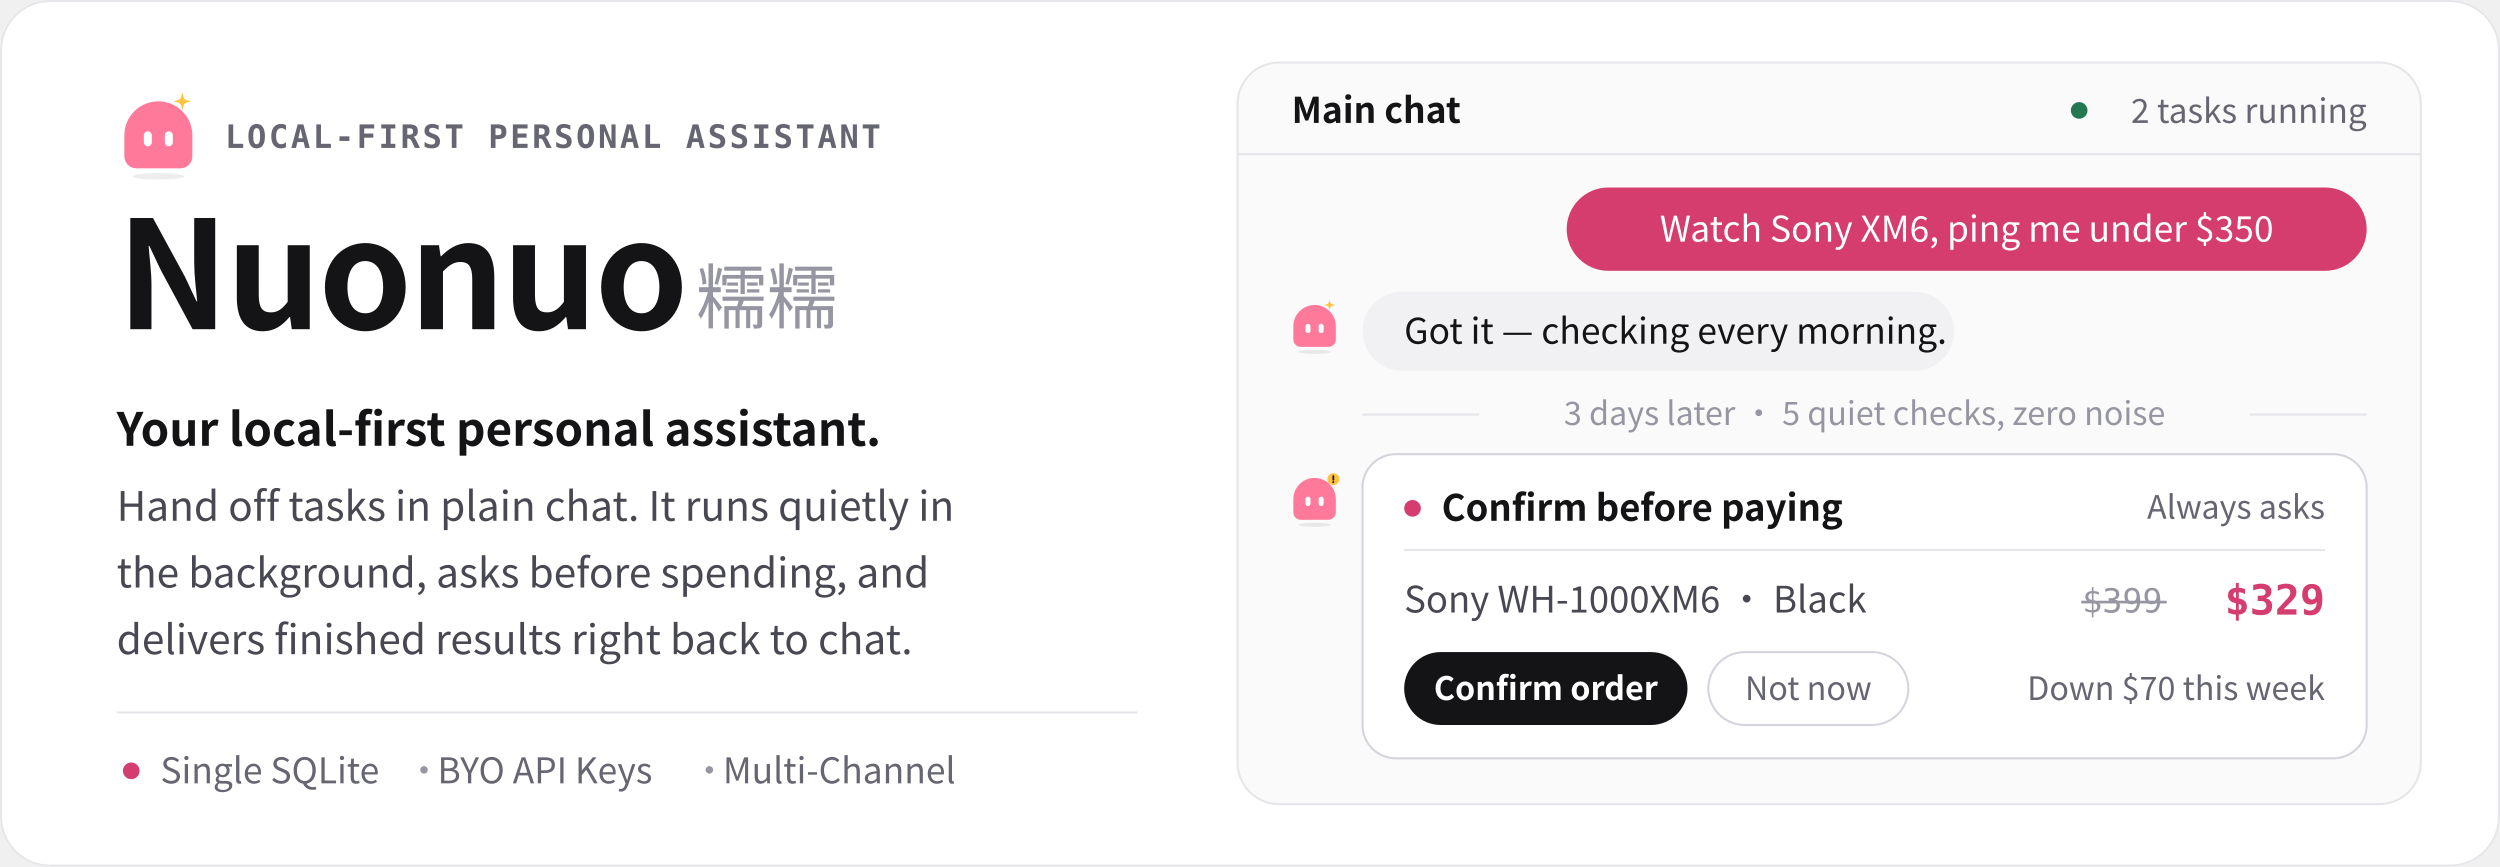
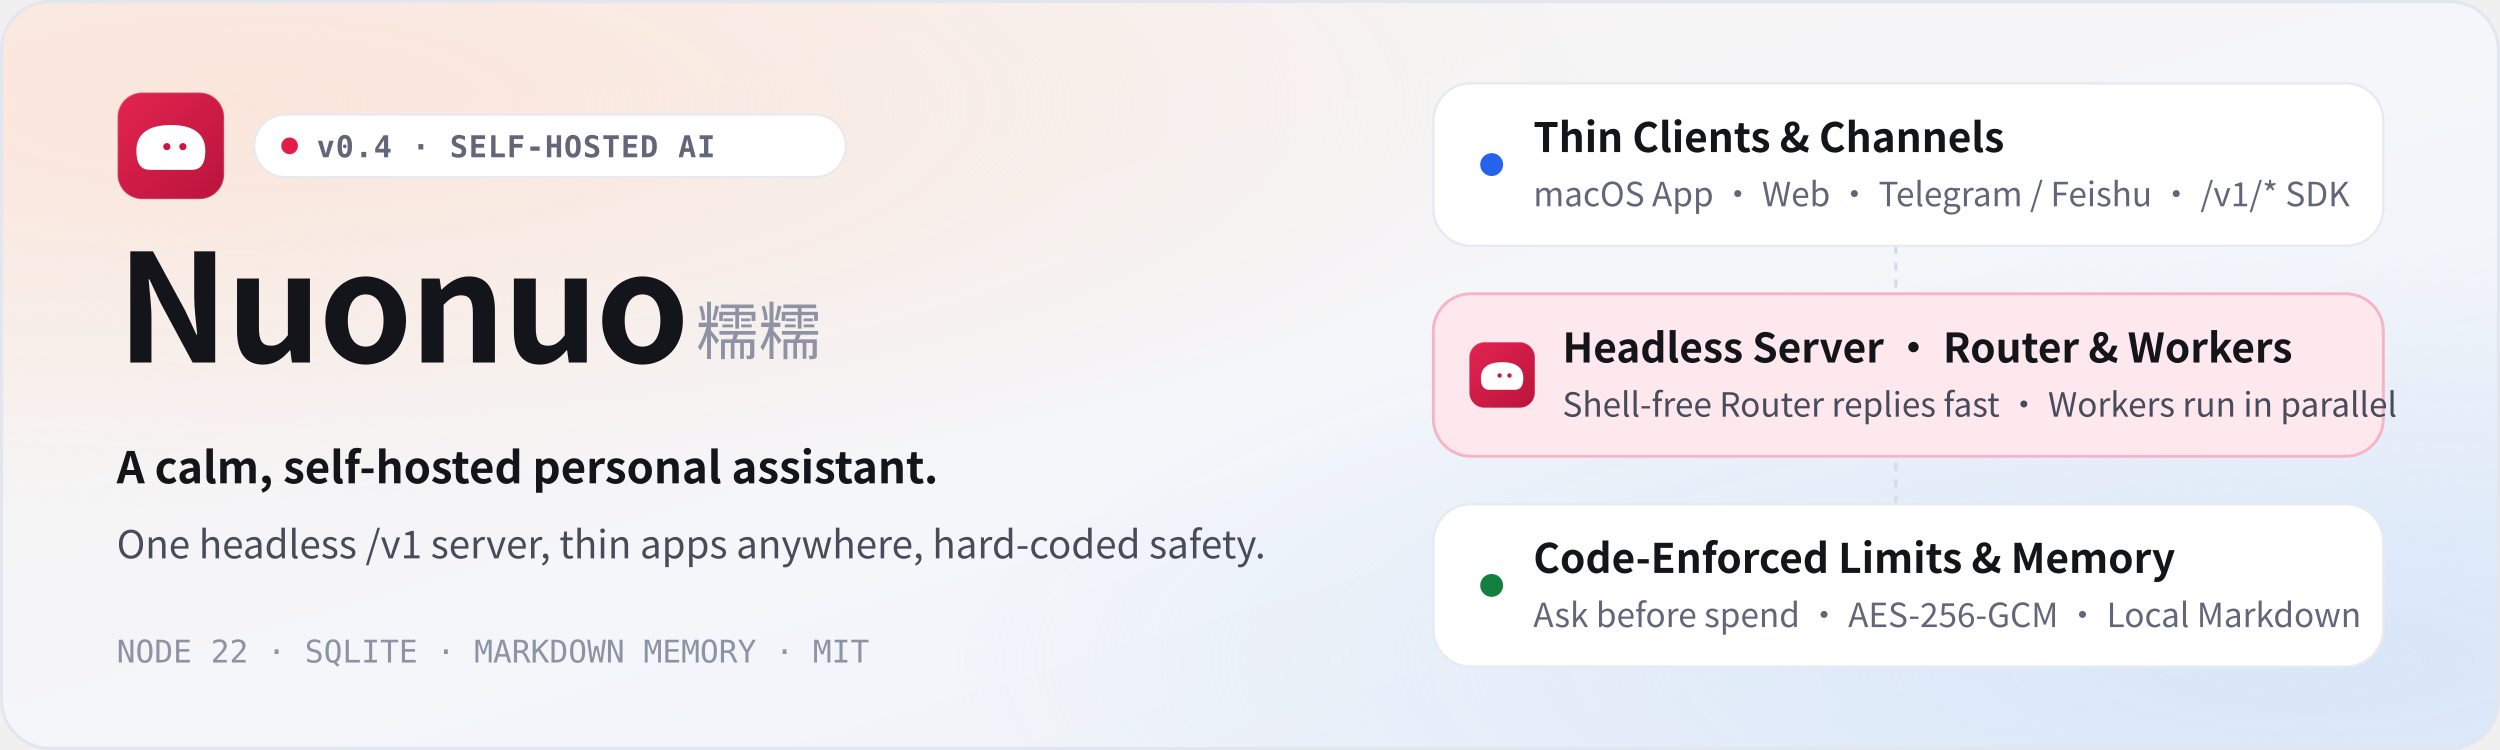
- <svg xmlns="http://www.w3.org/2000/svg" width="1200" height="416" viewBox="0 0 1200 416" role="img" aria-labelledby="title desc">
-   <rect width="1200" height="416" rx="24" fill="#FFFFFF" />
-   <rect x="0.5" y="0.5" width="1199" height="415" rx="23.5" fill="none" stroke="#E6E6EA" />
+ <svg xmlns="http://www.w3.org/2000/svg" width="1200" height="360" viewBox="0 0 1200 360" role="img" aria-labelledby="title desc">
+   <defs>
+     <linearGradient id="hero-en-light-bg" x1="0" y1="0" x2="1" y2="1">
+       <stop offset="0%" stop-color="#F8F2EE" />
+       <stop offset="54%" stop-color="#F4F6FA" />
+       <stop offset="100%" stop-color="#EAF0F8" />
+     </linearGradient>
+     <radialGradient id="hero-en-light-g1" cx="10%" cy="14%" r="54%">
+       <stop offset="0%" stop-color="#FBE4D8" stop-opacity="0.88" />
+       <stop offset="100%" stop-color="#FBE4D8" stop-opacity="0" />
+     </radialGradient>
+     <radialGradient id="hero-en-light-g2" cx="92%" cy="88%" r="54%">
+       <stop offset="0%" stop-color="#D4E4F9" stop-opacity="0.82" />
+       <stop offset="100%" stop-color="#D4E4F9" stop-opacity="0" />
+     </radialGradient>
+     <linearGradient id="hero-en-light-brand" x1="0" y1="0" x2="1" y2="1">
+       <stop offset="0%" stop-color="#E32450" />
+       <stop offset="100%" stop-color="#B9143C" />
+     </linearGradient>
+     <clipPath id="hero-en-light-clip">
+       <rect width="1200" height="360" rx="24" />
+     </clipPath>
+   </defs>
+   <g clip-path="url(#hero-en-light-clip)">
+     <rect width="1200" height="360" fill="url(#hero-en-light-bg)" />
+     <rect width="1200" height="360" fill="url(#hero-en-light-g1)" />
+     <rect width="1200" height="360" fill="url(#hero-en-light-g2)" />
+   </g>
+   <rect x="0.75" y="0.75" width="1198.5" height="358.5" rx="23.25" fill="none" stroke="#E2E6EF" stroke-width="1.5" />
  <g id="title-block">
-     <g transform="translate(52 40) scale(0.48)">
-       <ellipse cx="50" cy="93" rx="26" ry="3.2" fill="#141416" opacity="0.08" />
-       <path d="M16 52 A34 34 0 0 1 84 52 V73 A12 12 0 0 1 72 85 H28 A12 12 0 0 1 16 73 Z" fill="#FF7A9A" />
-       <rect x="35.5" y="48" width="8" height="15" rx="4" fill="#FFFFFF" />
-       <rect x="56.5" y="48" width="8" height="15" rx="4" fill="#FFFFFF" />
-       <path d="M74 9 C75.6 16.4 75.6 16.4 83 18 C75.6 19.6 75.6 19.6 74 27 C72.4 19.6 72.4 19.6 65 18 C72.4 16.4 72.4 16.4 74 9 Z" fill="#FFC23D" />
+     <g transform="translate(56 44) scale(0.52)">
+       <rect x="0.75" y="0.75" width="98.5" height="98.5" rx="22.8" fill="url(#hero-en-light-brand)" stroke="rgba(255,255,255,0.24)" stroke-width="1.5" />
+       <g transform="translate(13 13) scale(0.74)">
+         <path d="M 24 80 C 11 80 7 70 7 56 C 7 35 22 24 50 24 C 78 24 93 35 93 56 C 93 70 89 80 76 80 Z" fill="#FFFFFF" />
+         <circle cx="45" cy="51" r="4.5" fill="#C81742" />
+         <circle cx="65" cy="51" r="4.5" fill="#C81742" />
+       </g>
    </g>
-     <text x="108" y="71" font-family="ui-monospace, SFMono-Regular, Menlo, Consolas, monospace" font-size="15.5" font-weight="600" letter-spacing="1.2" fill="#666672">LOCAL-FIRST PERSONAL ASSISTANT</text>
-     <text x="56" y="158" font-family="-apple-system, BlinkMacSystemFont, 'Segoe UI', 'PingFang SC', 'Hiragino Sans GB', 'Noto Sans CJK SC', 'Microsoft YaHei', sans-serif" font-size="72" font-weight="800" letter-spacing="-1.5" fill="#141416">Nuonuo</text>
-     <text x="334" y="155" font-family="-apple-system, BlinkMacSystemFont, 'Segoe UI', 'PingFang SC', 'Hiragino Sans GB', 'Noto Sans CJK SC', 'Microsoft YaHei', sans-serif" font-size="34" font-weight="500" fill="#9696A2">糯糯</text>
-     <text x="56" y="214" font-family="-apple-system, BlinkMacSystemFont, 'Segoe UI', 'PingFang SC', 'Hiragino Sans GB', 'Noto Sans CJK SC', 'Microsoft YaHei', sans-serif" font-size="22" font-weight="600" fill="#141416">Your local-first personal assistant.</text>
-     <text x="56" y="250" font-family="-apple-system, BlinkMacSystemFont, 'Segoe UI', 'PingFang SC', 'Hiragino Sans GB', 'Noto Sans CJK SC', 'Microsoft YaHei', sans-serif" font-size="19.5" fill="#484852">Hand off tasks in plain chat. It runs quietly in</text>
-     <text x="56" y="282" font-family="-apple-system, BlinkMacSystemFont, 'Segoe UI', 'PingFang SC', 'Hiragino Sans GB', 'Noto Sans CJK SC', 'Microsoft YaHei', sans-serif" font-size="19.5" fill="#484852">the background, asks before spending, and</text>
-     <text x="56" y="314" font-family="-apple-system, BlinkMacSystemFont, 'Segoe UI', 'PingFang SC', 'Hiragino Sans GB', 'Noto Sans CJK SC', 'Microsoft YaHei', sans-serif" font-size="19.5" fill="#484852">delivers finished results right back to chat.</text>
-     <line x1="56" y1="342" x2="546" y2="342" stroke="#E6E6EA" stroke-width="1" />
-     <circle cx="63" cy="370" r="4" fill="#D43D6D" />
-     <text x="77" y="376" font-family="-apple-system, BlinkMacSystemFont, 'Segoe UI', 'PingFang SC', 'Hiragino Sans GB', 'Noto Sans CJK SC', 'Microsoft YaHei', sans-serif" font-size="17" font-weight="500" fill="#666672">Single SQLite</text>
-     <text x="195" y="376" font-family="-apple-system, BlinkMacSystemFont, 'Segoe UI', 'PingFang SC', 'Hiragino Sans GB', 'Noto Sans CJK SC', 'Microsoft YaHei', sans-serif" font-size="17" fill="#9696A2">·</text>
-     <text x="210" y="376" font-family="-apple-system, BlinkMacSystemFont, 'Segoe UI', 'PingFang SC', 'Hiragino Sans GB', 'Noto Sans CJK SC', 'Microsoft YaHei', sans-serif" font-size="17" font-weight="500" fill="#666672">BYO API Keys</text>
-     <text x="332" y="376" font-family="-apple-system, BlinkMacSystemFont, 'Segoe UI', 'PingFang SC', 'Hiragino Sans GB', 'Noto Sans CJK SC', 'Microsoft YaHei', sans-serif" font-size="17" fill="#9696A2">·</text>
-     <text x="347" y="376" font-family="-apple-system, BlinkMacSystemFont, 'Segoe UI', 'PingFang SC', 'Hiragino Sans GB', 'Noto Sans CJK SC', 'Microsoft YaHei', sans-serif" font-size="17" font-weight="500" fill="#666672">Multi-Channel</text>
+     <rect x="122" y="55" width="284" height="30" rx="15" fill="#FFFFFF" stroke="#E6E9F0" />
+     <circle cx="139" cy="70" r="4" fill="#E11D48" />
+     <text x="152" y="75.5" font-family="ui-monospace, SFMono-Regular, Menlo, Consolas, monospace" font-size="14.5" font-weight="600" letter-spacing="0.4" fill="#616678">v0.4 · SELF-HOSTED AI</text>
+     <text x="56" y="174" font-family="-apple-system, BlinkMacSystemFont, 'Segoe UI', 'PingFang SC', 'Hiragino Sans GB', 'Noto Sans CJK SC', 'Microsoft YaHei', sans-serif" font-size="72" font-weight="800" letter-spacing="-1.4" fill="#14151B">Nuonuo</text>
+     <text x="334" y="170" font-family="-apple-system, BlinkMacSystemFont, 'Segoe UI', 'PingFang SC', 'Hiragino Sans GB', 'Noto Sans CJK SC', 'Microsoft YaHei', sans-serif" font-size="30" font-weight="500" fill="#8D93A5">糯糯</text>
+     <text x="56" y="232" font-family="-apple-system, BlinkMacSystemFont, 'Segoe UI', 'PingFang SC', 'Hiragino Sans GB', 'Noto Sans CJK SC', 'Microsoft YaHei', sans-serif" font-size="21" font-weight="600" fill="#14151B">A calm, self-hosted personal assistant.</text>
+     <text x="56" y="268" font-family="-apple-system, BlinkMacSystemFont, 'Segoe UI', 'PingFang SC', 'Hiragino Sans GB', 'Noto Sans CJK SC', 'Microsoft YaHei', sans-serif" font-size="18.5" fill="#474B5A">One headless /v1 server, thin apps anywhere, hard-coded safety.</text>
+     <text x="56" y="318" font-family="ui-monospace, SFMono-Regular, Menlo, Consolas, monospace" font-size="15" font-weight="500" fill="#8D93A5">NODE 22  ·  SQLITE  ·  MARKDOWN MEMORY  ·  MIT</text>
  </g>
-   <g id="window-specimen">
-     <rect x="594" y="30" width="568" height="356" rx="20" fill="#FAFAFA" stroke="#E6E6EA" />
-     <line x1="594" y1="74" x2="1162" y2="74" stroke="#E6E6EA" />
-     <text x="620" y="59" font-family="-apple-system, BlinkMacSystemFont, 'Segoe UI', 'PingFang SC', 'Hiragino Sans GB', 'Noto Sans CJK SC', 'Microsoft YaHei', sans-serif" font-size="17" font-weight="600" fill="#141416">Main chat</text>
-     <circle cx="998" cy="53" r="4" fill="#237852" />
-     <text x="1136" y="59" text-anchor="end" font-family="-apple-system, BlinkMacSystemFont, 'Segoe UI', 'PingFang SC', 'Hiragino Sans GB', 'Noto Sans CJK SC', 'Microsoft YaHei', sans-serif" font-size="16" fill="#666672">2 tasks running</text>
-     <rect x="752" y="90" width="384" height="40" rx="20" fill="#D43D6D" />
-     <text x="944" y="116" text-anchor="middle" font-family="-apple-system, BlinkMacSystemFont, 'Segoe UI', 'PingFang SC', 'Hiragino Sans GB', 'Noto Sans CJK SC', 'Microsoft YaHei', sans-serif" font-size="17" font-weight="500" fill="#FFFFFF">Watch Sony XM6, ping me under $350</text>
-     <g transform="translate(616 141) scale(0.3)">
-       <ellipse cx="50" cy="93" rx="26" ry="3.2" fill="#141416" opacity="0.08" />
-       <path d="M16 52 A34 34 0 0 1 84 52 V73 A12 12 0 0 1 72 85 H28 A12 12 0 0 1 16 73 Z" fill="#FF7A9A" />
-       <rect x="35.5" y="48" width="8" height="15" rx="4" fill="#FFFFFF" />
-       <rect x="56.5" y="48" width="8" height="15" rx="4" fill="#FFFFFF" />
-       <path d="M74 9 C75.6 16.4 75.6 16.4 83 18 C75.6 19.6 75.6 19.6 74 27 C72.4 19.6 72.4 19.6 65 18 C72.4 16.4 72.4 16.4 74 9 Z" fill="#FFC23D" />
+   <g id="ceramic-topology">
+     <line x1="910" y1="86" x2="910" y2="274" stroke="#D5DAE5" stroke-width="1.5" stroke-dasharray="4 4" />
+     <rect x="688" y="40" width="456" height="78" rx="18" fill="#FFFFFF" stroke="#E7EAF1" stroke-width="1.2" />
+     <circle cx="716" cy="79" r="5.5" fill="#2563EB" />
+     <text x="736" y="73" font-family="-apple-system, BlinkMacSystemFont, 'Segoe UI', 'PingFang SC', 'Hiragino Sans GB', 'Noto Sans CJK SC', 'Microsoft YaHei', sans-serif" font-size="19.5" font-weight="700" fill="#14151B">Thin Clients &amp; Channels</text>
+     <text x="736" y="99" font-family="-apple-system, BlinkMacSystemFont, 'Segoe UI', 'PingFang SC', 'Hiragino Sans GB', 'Noto Sans CJK SC', 'Microsoft YaHei', sans-serif" font-size="16" fill="#616678">macOS App · Web · Telegram / Feishu · /v1/* SDK</text>
+     <rect x="688" y="141" width="456" height="78" rx="18" fill="#FDE8EE" stroke="#F7B4C6" stroke-width="1.4" />
+     <g transform="translate(705 164) scale(0.32)">
+       <rect x="0.75" y="0.75" width="98.5" height="98.5" rx="22.8" fill="url(#hero-en-light-brand)" stroke="rgba(255,255,255,0.24)" stroke-width="1.5" />
+       <g transform="translate(13 13) scale(0.74)">
+         <path d="M 24 80 C 11 80 7 70 7 56 C 7 35 22 24 50 24 C 78 24 93 35 93 56 C 93 70 89 80 76 80 Z" fill="#FFFFFF" />
+         <circle cx="45" cy="51" r="4.5" fill="#C81742" />
+         <circle cx="65" cy="51" r="4.5" fill="#C81742" />
+       </g>
    </g>
-     <rect x="654" y="140" width="284" height="38" rx="19" fill="#F1F1F4" />
-     <text x="674" y="165" font-family="-apple-system, BlinkMacSystemFont, 'Segoe UI', 'PingFang SC', 'Hiragino Sans GB', 'Noto Sans CJK SC', 'Microsoft YaHei', sans-serif" font-size="17" fill="#141416">Got it — checking every morning.</text>
-     <line x1="654" y1="199" x2="710" y2="199" stroke="#E6E6EA" />
-     <text x="895" y="204" text-anchor="middle" font-family="-apple-system, BlinkMacSystemFont, 'Segoe UI', 'PingFang SC', 'Hiragino Sans GB', 'Noto Sans CJK SC', 'Microsoft YaHei', sans-serif" font-size="15.5" fill="#9696A2">3 days later · 5 quiet checks, zero noise</text>
-     <line x1="1080" y1="199" x2="1136" y2="199" stroke="#E6E6EA" />
-     <g transform="translate(616 224) scale(0.3)">
-       <ellipse cx="50" cy="93" rx="26" ry="3.2" fill="#141416" opacity="0.08" />
-       <path d="M16 52 A34 34 0 0 1 84 52 V73 A12 12 0 0 1 72 85 H28 A12 12 0 0 1 16 73 Z" fill="#FF7A9A" />
-       <rect x="35.5" y="48" width="8" height="15" rx="4" fill="#FFFFFF" />
-       <rect x="56.5" y="48" width="8" height="15" rx="4" fill="#FFFFFF" />
-       <circle cx="80" cy="20" r="9.5" fill="#FFC23D" />
-       <path d="M80 15 L80 21" stroke="#14152B" stroke-width="2.8" stroke-linecap="round" />
-       <circle cx="80" cy="24.8" r="1.6" fill="#14152B" />
-     </g>
-     <rect x="654" y="218" width="482" height="146" rx="16" fill="#FFFFFF" stroke="#D4D4DC" />
-     <circle cx="678" cy="244" r="4" fill="#D43D6D" />
-     <text x="692" y="250" font-family="-apple-system, BlinkMacSystemFont, 'Segoe UI', 'PingFang SC', 'Hiragino Sans GB', 'Noto Sans CJK SC', 'Microsoft YaHei', sans-serif" font-size="17.5" font-weight="700" fill="#141416">Confirm before paying</text>
-     <text x="1116" y="249" text-anchor="end" font-family="-apple-system, BlinkMacSystemFont, 'Segoe UI', 'PingFang SC', 'Hiragino Sans GB', 'Noto Sans CJK SC', 'Microsoft YaHei', sans-serif" font-size="15.5" fill="#666672">Always asks</text>
-     <line x1="674" y1="264" x2="1116" y2="264" stroke="#E6E6EA" />
-     <text x="674" y="294" font-family="-apple-system, BlinkMacSystemFont, 'Segoe UI', 'PingFang SC', 'Hiragino Sans GB', 'Noto Sans CJK SC', 'Microsoft YaHei', sans-serif" font-size="17.5" fill="#484852">Sony WH-1000XM6 · Black</text>
-     <text x="1038" y="294" text-anchor="end" font-family="ui-monospace, SFMono-Regular, Menlo, Consolas, monospace" font-size="16" fill="#9696A2">$399</text>
-     <line x1="999" y1="289" x2="1040" y2="289" stroke="#9696A2" stroke-width="1.3" />
-     <text x="1116" y="295" text-anchor="end" font-family="ui-monospace, SFMono-Regular, Menlo, Consolas, monospace" font-size="20" font-weight="700" fill="#D43D6D">$329</text>
-     <rect x="674" y="313" width="136" height="35" rx="17.5" fill="#141416" />
-     <text x="742" y="336" text-anchor="middle" font-family="-apple-system, BlinkMacSystemFont, 'Segoe UI', 'PingFang SC', 'Hiragino Sans GB', 'Noto Sans CJK SC', 'Microsoft YaHei', sans-serif" font-size="15.5" font-weight="600" fill="#FFFFFF">Confirm order</text>
-     <rect x="820" y="313" width="96" height="35" rx="17.5" fill="none" stroke="#D4D4DC" />
-     <text x="868" y="336" text-anchor="middle" font-family="-apple-system, BlinkMacSystemFont, 'Segoe UI', 'PingFang SC', 'Hiragino Sans GB', 'Noto Sans CJK SC', 'Microsoft YaHei', sans-serif" font-size="15.5" fill="#666672">Not now</text>
-     <text x="1116" y="336" text-anchor="end" font-family="-apple-system, BlinkMacSystemFont, 'Segoe UI', 'PingFang SC', 'Hiragino Sans GB', 'Noto Sans CJK SC', 'Microsoft YaHei', sans-serif" font-size="15.5" fill="#666672">Down $70 this week</text>
+     <text x="750" y="174" font-family="-apple-system, BlinkMacSystemFont, 'Segoe UI', 'PingFang SC', 'Hiragino Sans GB', 'Noto Sans CJK SC', 'Microsoft YaHei', sans-serif" font-size="19.5" font-weight="700" fill="#14151B">Headless Server · Router &amp; Workers</text>
+     <text x="750" y="200" font-family="-apple-system, BlinkMacSystemFont, 'Segoe UI', 'PingFang SC', 'Hiragino Sans GB', 'Noto Sans CJK SC', 'Microsoft YaHei', sans-serif" font-size="16" fill="#474B5A">Shell-free Router replies fast · Workers run in parallel</text>
+     <rect x="688" y="242" width="456" height="78" rx="18" fill="#FFFFFF" stroke="#E7EAF1" stroke-width="1.2" />
+     <circle cx="716" cy="281" r="5.5" fill="#15803D" />
+     <text x="736" y="275" font-family="-apple-system, BlinkMacSystemFont, 'Segoe UI', 'PingFang SC', 'Hiragino Sans GB', 'Noto Sans CJK SC', 'Microsoft YaHei', sans-serif" font-size="19.5" font-weight="700" fill="#14151B">Code-Enforced Limits &amp; Memory</text>
+     <text x="736" y="301" font-family="-apple-system, BlinkMacSystemFont, 'Segoe UI', 'PingFang SC', 'Hiragino Sans GB', 'Noto Sans CJK SC', 'Microsoft YaHei', sans-serif" font-size="16" fill="#616678">Ask before spend · AES-256-GCM · Local Markdown</text>
  </g>
</svg>
